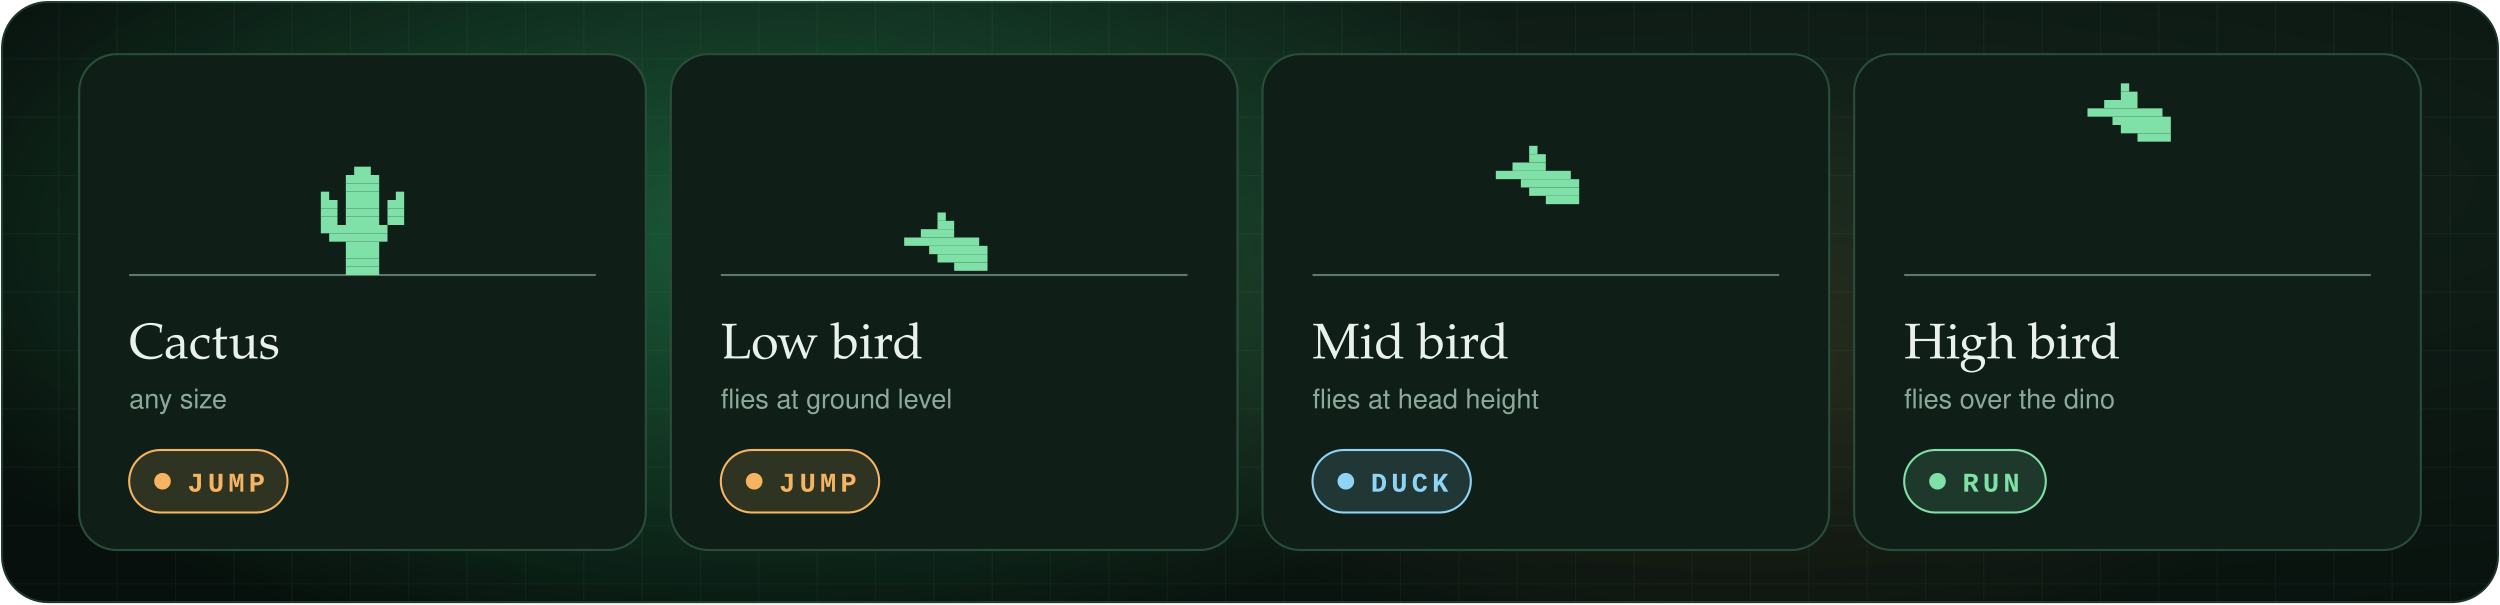
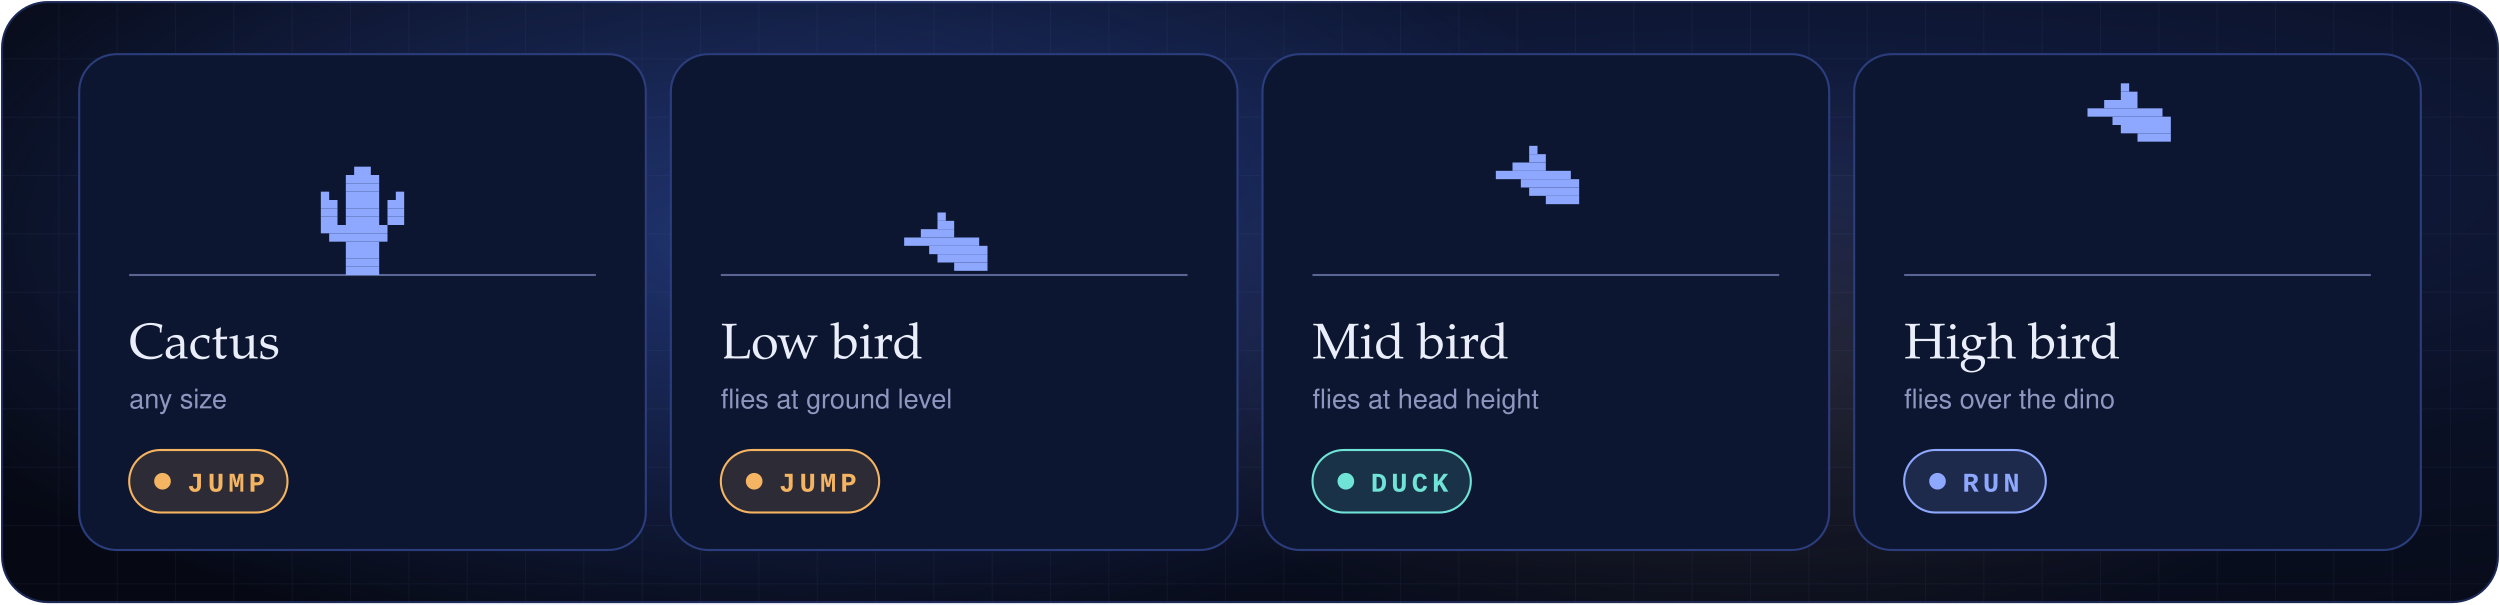
<svg xmlns="http://www.w3.org/2000/svg" viewBox="0 0 1200 290" width="1200" height="290" role="img" aria-labelledby="rules-t rules-d">
  <style>
.serif{font-family:'Iowan Old Style','Palatino Linotype',Palatino,Georgia,'Times New Roman',serif}
.sans{font-family:-apple-system,BlinkMacSystemFont,'Segoe UI',Helvetica,Arial,sans-serif}
.mono{font-family:ui-monospace,SFMono-Regular,Menlo,Consolas,'Liberation Mono',monospace}
.twinkle{animation:tw 4s ease-in-out infinite}
@keyframes tw{0%,100%{opacity:.15}50%{opacity:.9}}
.pulse{animation:pl 2.4s ease-in-out infinite;transform-box:fill-box;transform-origin:center}
@keyframes pl{0%,100%{opacity:.55;transform:scale(1)}50%{opacity:1;transform:scale(1.35)}}
.float{animation:fl 6s ease-in-out infinite}
@keyframes fl{0%,100%{transform:translateY(0)}50%{transform:translateY(-6px)}}
.fadein{animation:fi 1.2s ease-out both}
@keyframes fi{from{opacity:0;transform:translateY(8px)}to{opacity:1;transform:none}}
</style>
  <defs>
    <radialGradient id="rules-bg" cx="70%" cy="30%" r="90%">
-       <stop offset="0" stop-color="#12241B" />
-       <stop offset=".55" stop-color="#0C1712" />
-       <stop offset="1" stop-color="#07100C" />
+       <stop offset="0" stop-color="#13204A" />
+       <stop offset=".55" stop-color="#0A1024" />
+       <stop offset="1" stop-color="#060914" />
    </radialGradient>
    <radialGradient id="rules-glowA" cx="50%" cy="50%" r="50%">
-       <stop offset="0" stop-color="#2FBF71" stop-opacity=".38" />
-       <stop offset="1" stop-color="#2FBF71" stop-opacity="0" />
+       <stop offset="0" stop-color="#4169E1" stop-opacity=".38" />
+       <stop offset="1" stop-color="#4169E1" stop-opacity="0" />
    </radialGradient>
    <radialGradient id="rules-glowB" cx="50%" cy="50%" r="50%">
      <stop offset="0" stop-color="#F5B461" stop-opacity=".10" />
      <stop offset="1" stop-color="#F5B461" stop-opacity="0" />
    </radialGradient>
    <linearGradient id="rules-silver" x1="0" y1="0" x2="1" y2="0">
      <stop offset="0" stop-color="#FFFFFF" />
-       <stop offset=".5" stop-color="#C3D6CB" />
-       <stop offset="1" stop-color="#7FE0A8" />
+       <stop offset=".5" stop-color="#C4CCE8" />
+       <stop offset="1" stop-color="#8EA8FF" />
    </linearGradient>
    <linearGradient id="rules-rule" x1="0" y1="0" x2="1" y2="0">
-       <stop offset="0" stop-color="#7FE0A8" stop-opacity="0" />
-       <stop offset=".25" stop-color="#7FE0A8" stop-opacity=".8" />
-       <stop offset="1" stop-color="#7FE0A8" stop-opacity="0" />
+       <stop offset="0" stop-color="#8EA8FF" stop-opacity="0" />
+       <stop offset=".25" stop-color="#8EA8FF" stop-opacity=".8" />
+       <stop offset="1" stop-color="#8EA8FF" stop-opacity="0" />
    </linearGradient>
    <pattern id="rules-grid" width="28" height="28" patternUnits="userSpaceOnUse">
-       <path d="M28 0H0V28" fill="none" stroke="#7FE0A8" stroke-opacity=".05" />
+       <path d="M28 0H0V28" fill="none" stroke="#8EA8FF" stroke-opacity=".05" />
    </pattern>
  </defs>
-   <rect x="1" y="1" width="1198" height="288" rx="22" fill="url(#rules-bg)" stroke="#1C3529" />
+   <rect x="1" y="1" width="1198" height="288" rx="22" fill="url(#rules-bg)" stroke="#1B2754" />
  <rect x="1" y="1" width="1198" height="288" rx="22" fill="url(#rules-grid)" />
  <ellipse cx="360" cy="116" rx="420" ry="203" fill="url(#rules-glowA)" />
  <ellipse cx="840" cy="174" rx="300" ry="145" fill="url(#rules-glowB)" />
-   <rect x="38" y="26" width="272" height="238" rx="18" fill="#0F1E17" stroke="#2A4D3B" />
-   <line x1="62" y1="132" x2="286" y2="132" stroke="#5C7A69" />
-   <g fill="#7FE0A8">
+   <rect x="38" y="26" width="272" height="238" rx="18" fill="#0D1630" stroke="#2B3D7C" />
+   <line x1="62" y1="132" x2="286" y2="132" stroke="#5A6594" />
+   <g fill="#8EA8FF">
    <rect x="170" y="80" width="8" height="4" />
    <rect x="166" y="84" width="16" height="4" />
    <rect x="166" y="88" width="16" height="4" />
    <rect x="154" y="92" width="4" height="4" />
    <rect x="166" y="92" width="16" height="4" />
    <rect x="190" y="92" width="4" height="4" />
    <rect x="154" y="96" width="8" height="4" />
    <rect x="166" y="96" width="16" height="4" />
    <rect x="186" y="96" width="8" height="4" />
    <rect x="154" y="100" width="8" height="4" />
    <rect x="166" y="100" width="16" height="4" />
    <rect x="186" y="100" width="8" height="4" />
    <rect x="154" y="104" width="8" height="4" />
    <rect x="166" y="104" width="16" height="4" />
    <rect x="186" y="104" width="8" height="4" />
    <rect x="154" y="108" width="32" height="4" />
    <rect x="158" y="112" width="28" height="4" />
    <rect x="166" y="116" width="16" height="4" />
    <rect x="166" y="120" width="16" height="4" />
    <rect x="166" y="124" width="16" height="4" />
    <rect x="166" y="128" width="16" height="4" />
  </g>
-   <text x="62" y="172" class="serif" font-size="24" fill="#E8F1EC" text-anchor="start">Cactus</text>
-   <text x="62" y="196" class="sans" font-size="13" fill="#8EA99A" text-anchor="start">any size</text>
+   <text x="62" y="172" class="serif" font-size="24" fill="#EAEEFA" text-anchor="start">Cactus</text>
+   <text x="62" y="196" class="sans" font-size="13" fill="#8D97BF" text-anchor="start">any size</text>
  <rect x="62" y="216" width="76" height="30" rx="15" fill="#F5B461" fill-opacity=".14" stroke="#F5B461" />
  <circle cx="78" cy="231" r="4" fill="#F5B461" class="pulse" style="animation-delay:0.0s" />
  <text x="90" y="236" class="mono" font-size="13" fill="#F5B461" text-anchor="start" letter-spacing="2" font-weight="700">JUMP</text>
-   <rect x="322" y="26" width="272" height="238" rx="18" fill="#0F1E17" stroke="#2A4D3B" />
-   <line x1="346" y1="132" x2="570" y2="132" stroke="#5C7A69" />
+   <rect x="322" y="26" width="272" height="238" rx="18" fill="#0D1630" stroke="#2B3D7C" />
+   <line x1="346" y1="132" x2="570" y2="132" stroke="#5A6594" />
  <g class="float">
-     <g fill="#7FE0A8">
+     <g fill="#8EA8FF">
      <rect x="450" y="102" width="4" height="4" />
      <rect x="450" y="106" width="8" height="4" />
      <rect x="442" y="110" width="16" height="4" />
      <rect x="434" y="114" width="36" height="4" />
      <rect x="446" y="118" width="28" height="4" />
      <rect x="450" y="122" width="24" height="4" />
      <rect x="458" y="126" width="16" height="4" />
    </g>
  </g>
-   <text x="346" y="172" class="serif" font-size="24" fill="#E8F1EC" text-anchor="start">Low bird</text>
-   <text x="346" y="196" class="sans" font-size="13" fill="#8EA99A" text-anchor="start">flies at ground level</text>
+   <text x="346" y="172" class="serif" font-size="24" fill="#EAEEFA" text-anchor="start">Low bird</text>
+   <text x="346" y="196" class="sans" font-size="13" fill="#8D97BF" text-anchor="start">flies at ground level</text>
  <rect x="346" y="216" width="76" height="30" rx="15" fill="#F5B461" fill-opacity=".14" stroke="#F5B461" />
  <circle cx="362" cy="231" r="4" fill="#F5B461" class="pulse" style="animation-delay:0.6s" />
  <text x="374" y="236" class="mono" font-size="13" fill="#F5B461" text-anchor="start" letter-spacing="2" font-weight="700">JUMP</text>
-   <rect x="606" y="26" width="272" height="238" rx="18" fill="#0F1E17" stroke="#2A4D3B" />
-   <line x1="630" y1="132" x2="854" y2="132" stroke="#5C7A69" />
+   <rect x="606" y="26" width="272" height="238" rx="18" fill="#0D1630" stroke="#2B3D7C" />
+   <line x1="630" y1="132" x2="854" y2="132" stroke="#5A6594" />
  <g class="float">
-     <g fill="#7FE0A8">
+     <g fill="#8EA8FF">
      <rect x="734" y="70" width="4" height="4" />
      <rect x="734" y="74" width="8" height="4" />
      <rect x="726" y="78" width="16" height="4" />
      <rect x="718" y="82" width="36" height="4" />
      <rect x="730" y="86" width="28" height="4" />
      <rect x="734" y="90" width="24" height="4" />
      <rect x="742" y="94" width="16" height="4" />
    </g>
  </g>
-   <text x="630" y="172" class="serif" font-size="24" fill="#E8F1EC" text-anchor="start">Mid bird</text>
-   <text x="630" y="196" class="sans" font-size="13" fill="#8EA99A" text-anchor="start">flies at head height</text>
-   <rect x="630" y="216" width="76" height="30" rx="15" fill="#8FD3F5" fill-opacity=".14" stroke="#8FD3F5" />
-   <circle cx="646" cy="231" r="4" fill="#8FD3F5" class="pulse" style="animation-delay:1.2s" />
-   <text x="658" y="236" class="mono" font-size="13" fill="#8FD3F5" text-anchor="start" letter-spacing="2" font-weight="700">DUCK</text>
-   <rect x="890" y="26" width="272" height="238" rx="18" fill="#0F1E17" stroke="#2A4D3B" />
-   <line x1="914" y1="132" x2="1138" y2="132" stroke="#5C7A69" />
+   <text x="630" y="172" class="serif" font-size="24" fill="#EAEEFA" text-anchor="start">Mid bird</text>
+   <text x="630" y="196" class="sans" font-size="13" fill="#8D97BF" text-anchor="start">flies at head height</text>
+   <rect x="630" y="216" width="76" height="30" rx="15" fill="#6FE3D6" fill-opacity=".14" stroke="#6FE3D6" />
+   <circle cx="646" cy="231" r="4" fill="#6FE3D6" class="pulse" style="animation-delay:1.2s" />
+   <text x="658" y="236" class="mono" font-size="13" fill="#6FE3D6" text-anchor="start" letter-spacing="2" font-weight="700">DUCK</text>
+   <rect x="890" y="26" width="272" height="238" rx="18" fill="#0D1630" stroke="#2B3D7C" />
+   <line x1="914" y1="132" x2="1138" y2="132" stroke="#5A6594" />
  <g class="float">
-     <g fill="#7FE0A8">
+     <g fill="#8EA8FF">
      <rect x="1018" y="40" width="4" height="4" />
      <rect x="1018" y="44" width="8" height="4" />
      <rect x="1010" y="48" width="16" height="4" />
      <rect x="1002" y="52" width="36" height="4" />
      <rect x="1014" y="56" width="28" height="4" />
      <rect x="1018" y="60" width="24" height="4" />
      <rect x="1026" y="64" width="16" height="4" />
    </g>
  </g>
-   <text x="914" y="172" class="serif" font-size="24" fill="#E8F1EC" text-anchor="start">High bird</text>
-   <text x="914" y="196" class="sans" font-size="13" fill="#8EA99A" text-anchor="start">flies over the dino</text>
-   <rect x="914" y="216" width="68" height="30" rx="15" fill="#7FE0A8" fill-opacity=".14" stroke="#7FE0A8" />
-   <circle cx="930" cy="231" r="4" fill="#7FE0A8" class="pulse" style="animation-delay:1.8s" />
-   <text x="942" y="236" class="mono" font-size="13" fill="#7FE0A8" text-anchor="start" letter-spacing="2" font-weight="700">RUN</text>
+   <text x="914" y="172" class="serif" font-size="24" fill="#EAEEFA" text-anchor="start">High bird</text>
+   <text x="914" y="196" class="sans" font-size="13" fill="#8D97BF" text-anchor="start">flies over the dino</text>
+   <rect x="914" y="216" width="68" height="30" rx="15" fill="#8EA8FF" fill-opacity=".14" stroke="#8EA8FF" />
+   <circle cx="930" cy="231" r="4" fill="#8EA8FF" class="pulse" style="animation-delay:1.8s" />
+   <text x="942" y="236" class="mono" font-size="13" fill="#8EA8FF" text-anchor="start" letter-spacing="2" font-weight="700">RUN</text>
</svg>
